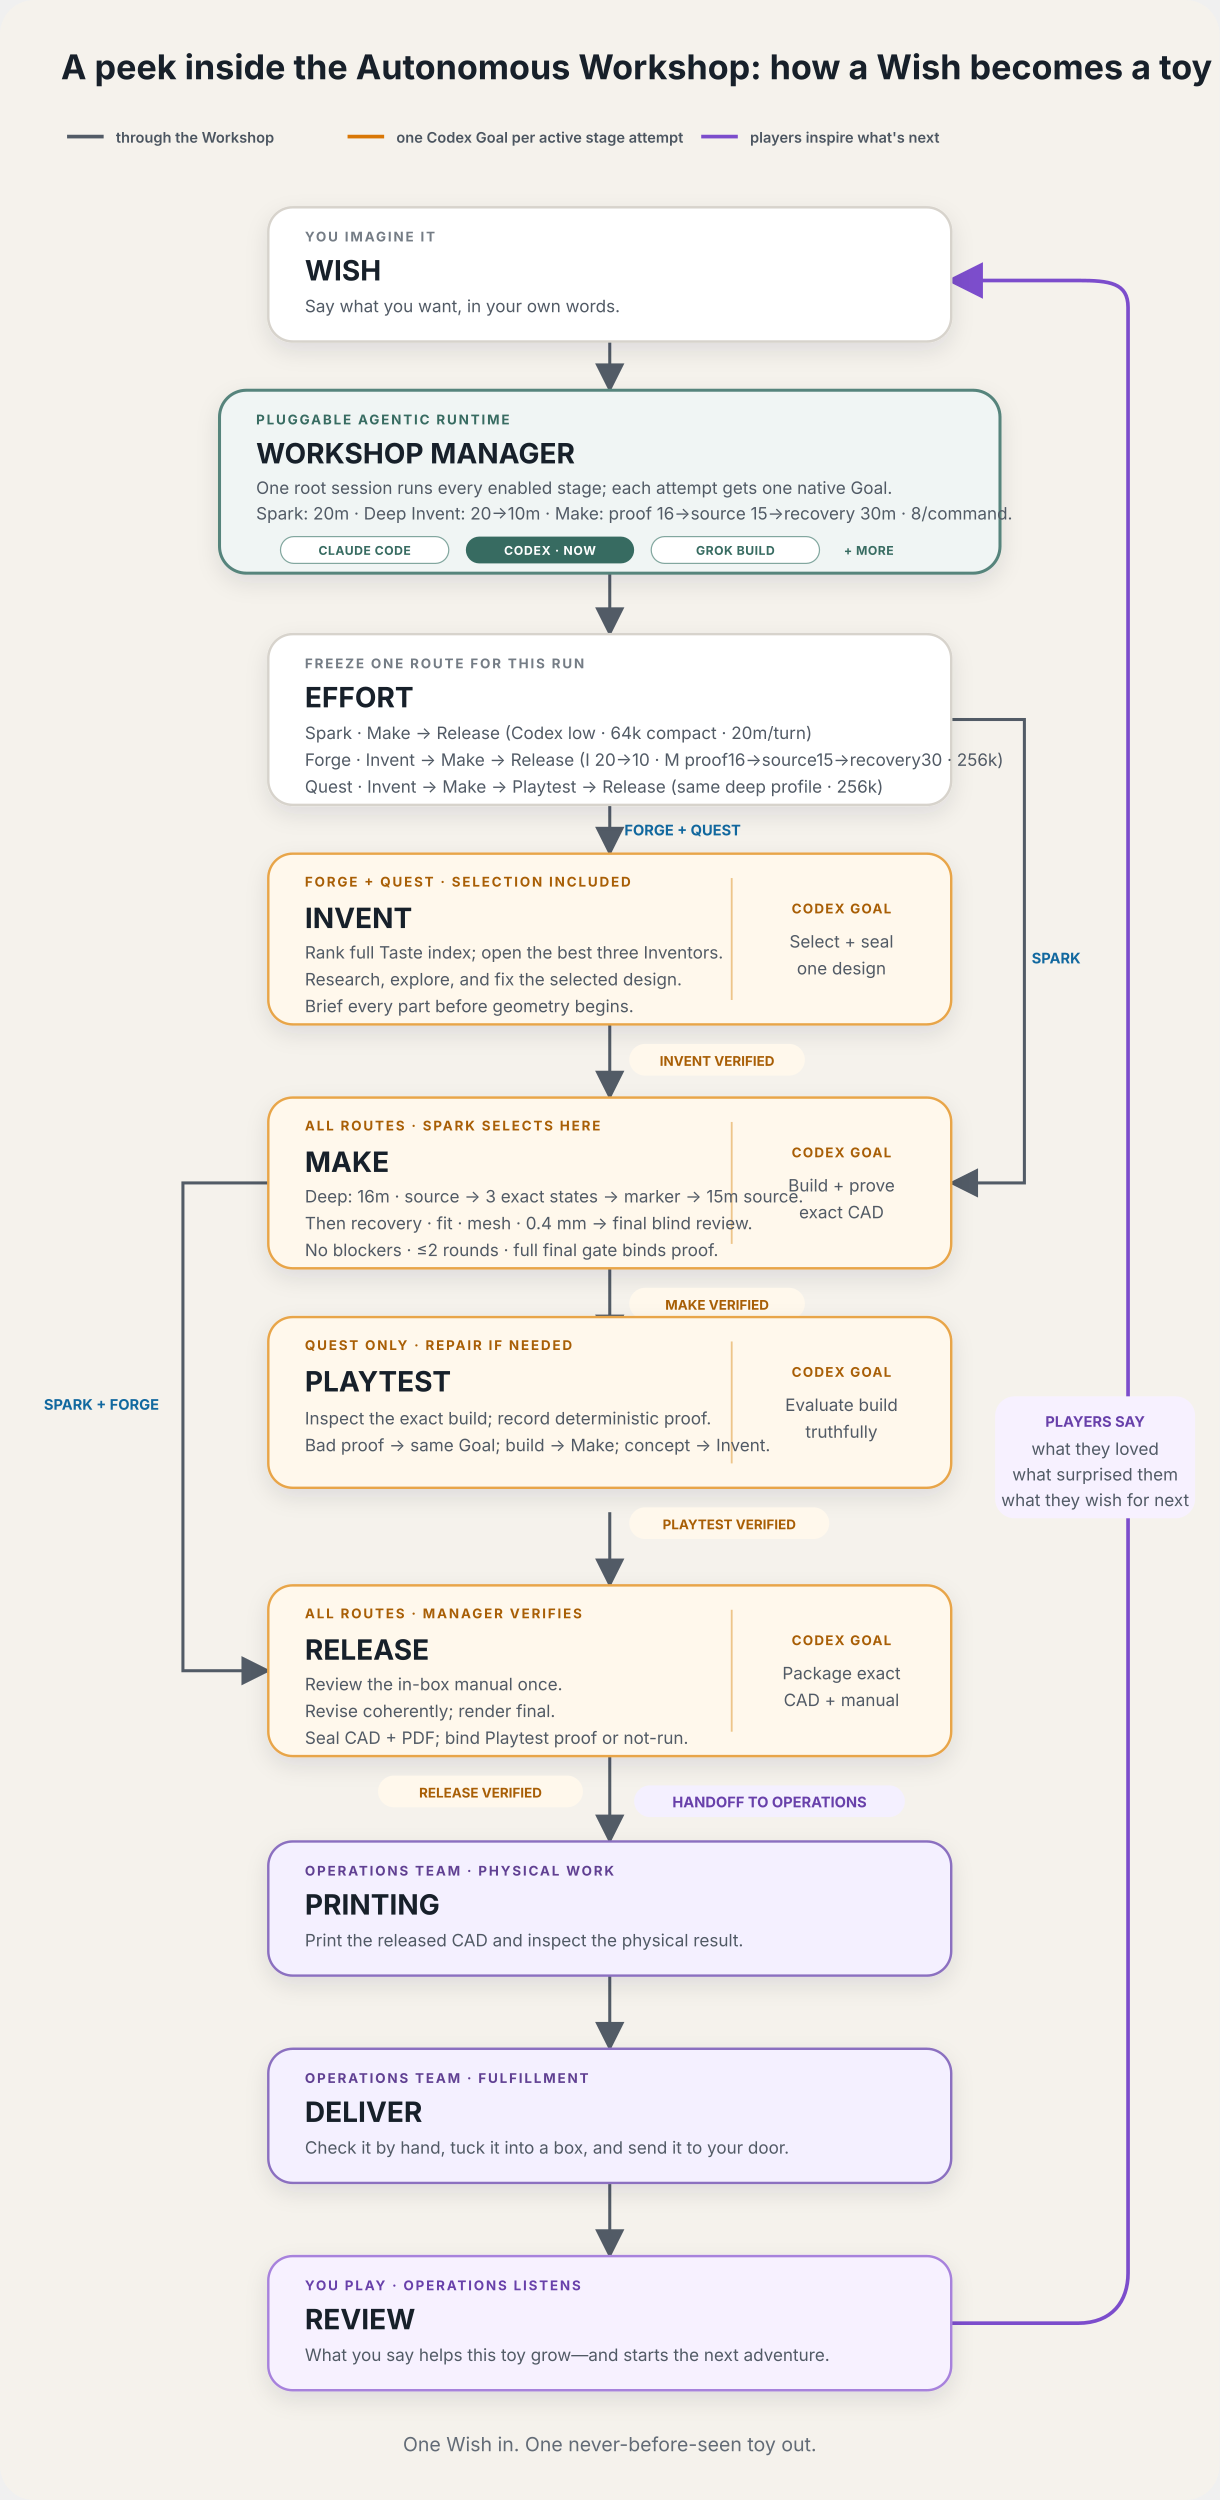
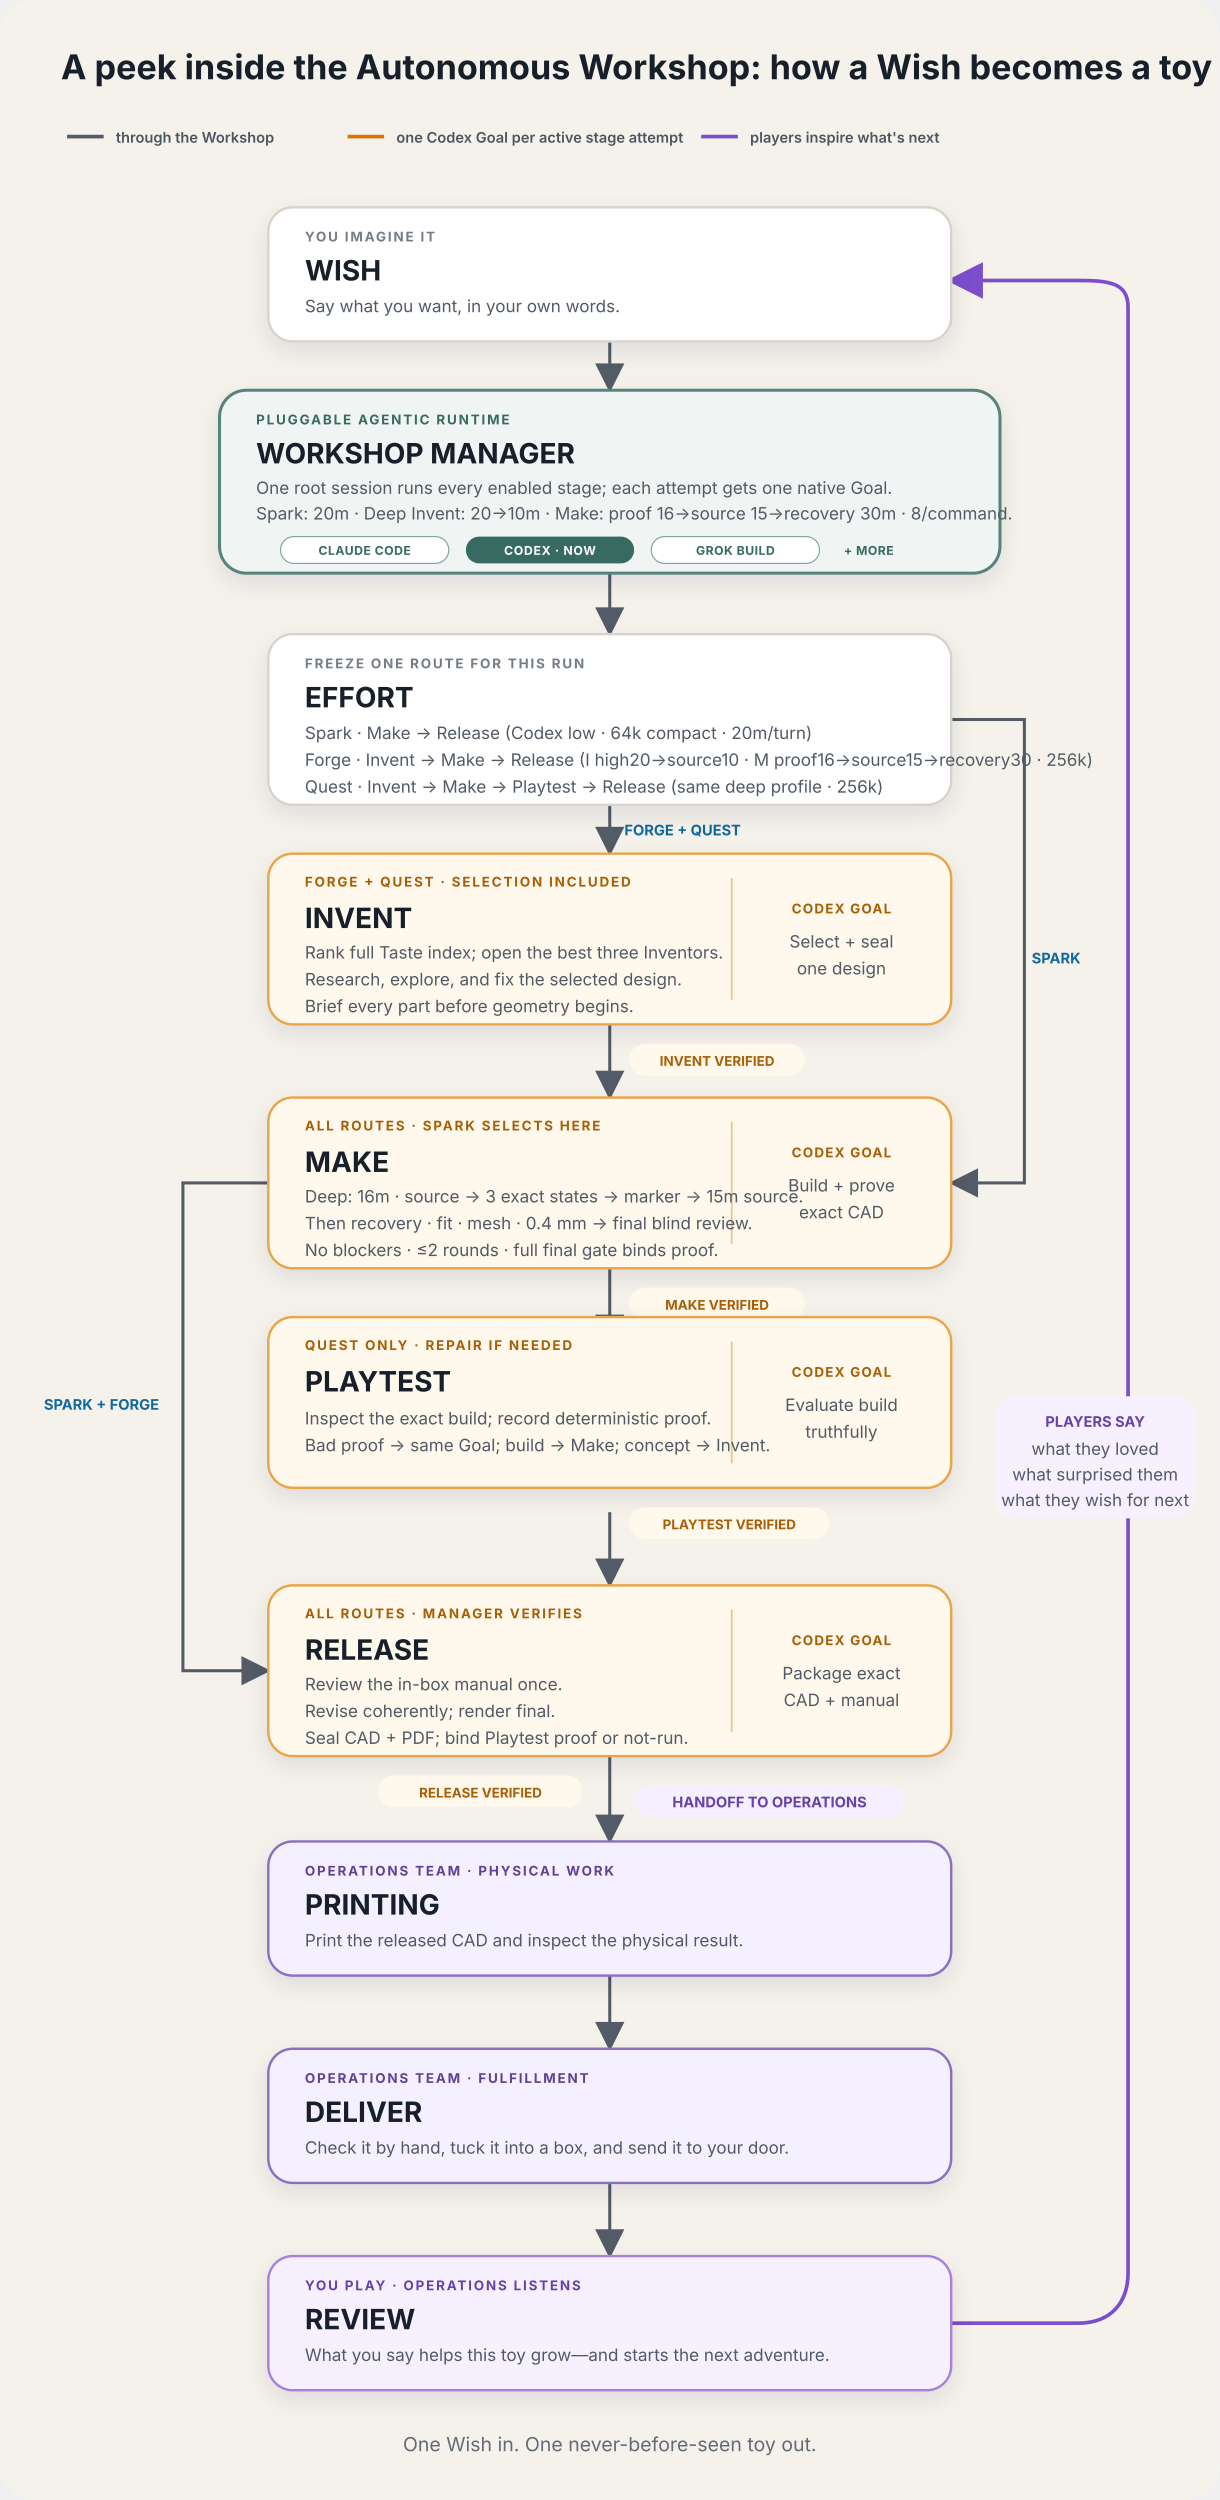
<svg xmlns="http://www.w3.org/2000/svg" viewBox="0 0 1000 2050" role="img" aria-labelledby="title description">
  <defs>
    <filter id="shadow" x="-20%" y="-20%" width="140%" height="160%">
      <feDropShadow dx="0" dy="7" stdDeviation="9" flood-color="#17202a" flood-opacity="0.10" />
    </filter>
    <marker id="arrow-main" viewBox="0 0 12 12" markerWidth="24" markerHeight="24" refX="11" refY="6" orient="auto" markerUnits="userSpaceOnUse" overflow="visible">
      <polygon points="0,0 12,6 0,12" fill="#525b66" />
    </marker>
    <marker id="arrow-ai" markerWidth="10" markerHeight="10" refX="8" refY="5" orient="auto" markerUnits="strokeWidth">
      <path d="M 0 0 L 10 5 L 0 10 z" fill="#1675b8" />
    </marker>
    <marker id="arrow-human" markerWidth="10" markerHeight="10" refX="8" refY="5" orient="auto" markerUnits="strokeWidth">
      <path d="M 0 0 L 10 5 L 0 10 z" fill="#7c4dcc" />
    </marker>
    <style>
      .title { font: 700 28px -apple-system, BlinkMacSystemFont, "Segoe UI", sans-serif; fill: #17202a; }
      .subtitle { font: 400 16px -apple-system, BlinkMacSystemFont, "Segoe UI", sans-serif; fill: #626b76; }
      .legend { font: 600 12px -apple-system, BlinkMacSystemFont, "Segoe UI", sans-serif; fill: #4b5560; }
      .node { fill: #ffffff; stroke: #d7d3cc; stroke-width: 2; }
      .node-manager { fill: #f0f5f4; stroke: #56847c; stroke-width: 2.5; }
      .node-internal { fill: #fff8ec; stroke: #e8a548; stroke-width: 2; }
      .node-ai { fill: #eef8ff; stroke: #67aee0; stroke-width: 2; }
      .node-human { fill: #f7f1ff; stroke: #a782dc; stroke-width: 2; }
      .node-ops { fill: #f4f0ff; stroke: #8b6fc0; stroke-width: 2; }
      .eyebrow { font: 700 11px -apple-system, BlinkMacSystemFont, "Segoe UI", sans-serif; letter-spacing: 1.5px; fill: #747c85; }
      .eyebrow-manager { fill: #376b61; }
      .eyebrow-internal { fill: #a85e05; }
      .eyebrow-ai { fill: #11689f; }
      .eyebrow-human { fill: #6840aa; }
      .eyebrow-ops { fill: #604092; }
      .heading { font: 700 23px -apple-system, BlinkMacSystemFont, "Segoe UI", sans-serif; fill: #17202a; }
      .body { font: 400 14px -apple-system, BlinkMacSystemFont, "Segoe UI", sans-serif; fill: #515a65; }
      .pill-now { fill: #376b61; }
      .pill-future { fill: #ffffff; stroke: #82a79f; stroke-width: 1; }
      .pill-now-text { font: 700 10px -apple-system, BlinkMacSystemFont, "Segoe UI", sans-serif; letter-spacing: 0.6px; fill: #ffffff; }
      .pill-future-text { font: 700 10px -apple-system, BlinkMacSystemFont, "Segoe UI", sans-serif; letter-spacing: 0.4px; fill: #376b61; }
      .goal-copy { font: 700 11px -apple-system, BlinkMacSystemFont, "Segoe UI", sans-serif; letter-spacing: 1px; fill: #a85e05; }
      .gate { font: 700 11px -apple-system, BlinkMacSystemFont, "Segoe UI", sans-serif; fill: #a85e05; }
      .gate-ai { font: 700 11px -apple-system, BlinkMacSystemFont, "Segoe UI", sans-serif; fill: #11689f; }
      .edge-label-ai { font: 700 12px -apple-system, BlinkMacSystemFont, "Segoe UI", sans-serif; fill: #11689f; }
      .edge-label-human { font: 700 12px -apple-system, BlinkMacSystemFont, "Segoe UI", sans-serif; fill: #6840aa; }
      .flow { fill: none; stroke: #525b66; stroke-width: 2.5; marker-end: url(#arrow-main); }
      .feedback-ai { fill: none; stroke: #1675b8; stroke-width: 3; marker-end: url(#arrow-ai); }
      .feedback-human { fill: none; stroke: #7c4dcc; stroke-width: 3; marker-end: url(#arrow-human); }
    </style>
  </defs>
  <rect width="1000" height="2050" rx="28" fill="#f5f2ec" />
  <text x="50" y="65" class="title">A peek inside the Autonomous Workshop: how a Wish becomes a toy</text>
  <g transform="translate(55 112)">
    <g>
      <line x1="0" y1="0" x2="30" y2="0" stroke="#525b66" stroke-width="3" />
      <text x="40" y="5" class="legend">through the Workshop</text>
    </g>
    <g transform="translate(230 0)">
      <line x1="0" y1="0" x2="30" y2="0" stroke="#d97706" stroke-width="3" />
      <text x="40" y="5" class="legend">one Codex Goal per active stage attempt</text>
    </g>
    <g transform="translate(520 0)">
      <line x1="0" y1="0" x2="30" y2="0" stroke="#7c4dcc" stroke-width="3" />
      <text x="40" y="5" class="legend">players inspire what's next</text>
    </g>
  </g>
  <path class="flow" d="M 500 280 V 320" />
  <path class="flow" d="M 500 470 V 520" />
  <path class="flow" d="M 500 660 V 700" />
  <path class="flow" d="M 500 840 V 900" />
  <path class="flow" d="M 500 1040 V 1100" />
  <path class="flow" d="M 500 1240 V 1300" />
  <path class="flow" d="M 500 1440 V 1510" />
  <path class="flow" d="M 500 1620 V 1680" />
  <path class="flow" d="M 500 1790 V 1850" />
  <path class="flow" d="M 780 590 H 840 V 970 H 780" />
  <path class="flow" d="M 220 970 H 150 V 1370 H 220" />
  <text x="846" y="790" class="edge-label-ai">SPARK</text>
  <text x="36" y="1156" class="edge-label-ai">SPARK + FORGE</text>
  <text x="512" y="685" class="edge-label-ai">FORGE + QUEST</text>
  <path class="feedback-human" d="M 780 1905 H 884 C 912 1905, 925 1887, 925 1864 V 252 C 925 232, 910 230, 884 230 H 782" />
  <g>
    <rect x="816" y="1145" width="164" height="100" rx="16" fill="#f7f1ff" />
    <text x="898" y="1170" text-anchor="middle" class="edge-label-human">PLAYERS SAY</text>
    <text x="898" y="1193" text-anchor="middle" class="body">what they loved</text>
    <text x="898" y="1214" text-anchor="middle" class="body">what surprised them</text>
    <text x="898" y="1235" text-anchor="middle" class="body">what they wish for next</text>
  </g>
  <g filter="url(#shadow)">
    <rect class="node" x="220" y="170" width="560" height="110" rx="20" />
  </g>
  <text x="250" y="198" class="eyebrow">YOU IMAGINE IT</text>
  <text x="250" y="230" class="heading">WISH</text>
  <text x="250" y="256" class="body">Say what you want, in your own words.</text>
  <g filter="url(#shadow)">
    <rect class="node-manager" x="180" y="320" width="640" height="150" rx="22" />
  </g>
  <text x="210" y="348" class="eyebrow eyebrow-manager">PLUGGABLE AGENTIC RUNTIME</text>
  <text x="210" y="380" class="heading">WORKSHOP MANAGER</text>
  <text x="210" y="405" class="body">One root session runs every enabled stage; each attempt gets one native Goal.</text>
  <text x="210" y="426" class="body">Spark: 20m · Deep Invent: 20→10m · Make: proof 16→source 15→recovery 30m · 8/command.</text>
  <rect x="230" y="440" width="138" height="22" rx="11" class="pill-future" />
  <text x="299" y="455" text-anchor="middle" class="pill-future-text">CLAUDE CODE</text>
  <rect x="382" y="440" width="138" height="22" rx="11" class="pill-now" />
  <text x="451" y="455" text-anchor="middle" class="pill-now-text">CODEX · NOW</text>
  <rect x="534" y="440" width="138" height="22" rx="11" class="pill-future" />
  <text x="603" y="455" text-anchor="middle" class="pill-future-text">GROK BUILD</text>
  <text x="692" y="455" class="pill-future-text">+ MORE</text>
  <g filter="url(#shadow)">
    <rect class="node" x="220" y="520" width="560" height="140" rx="20" />
  </g>
  <text x="250" y="548" class="eyebrow">FREEZE ONE ROUTE FOR THIS RUN</text>
  <text x="250" y="580" class="heading">EFFORT</text>
  <text x="250" y="606" class="body">Spark · Make → Release (Codex low · 64k compact · 20m/turn)</text>
-   <text x="250" y="628" class="body">Forge · Invent → Make → Release (I 20→10 · M proof16→source15→recovery30 · 256k)</text>
+   <text x="250" y="628" class="body">Forge · Invent → Make → Release (I high20→source10 · M proof16→source15→recovery30 · 256k)</text>
  <text x="250" y="650" class="body">Quest · Invent → Make → Playtest → Release (same deep profile · 256k)</text>
  <g filter="url(#shadow)">
    <rect class="node-internal" x="220" y="700" width="560" height="140" rx="20" />
  </g>
  <line x1="600" y1="720" x2="600" y2="820" stroke="#edc58a" stroke-width="1.5" />
  <text x="250" y="727" class="eyebrow eyebrow-internal">FORGE + QUEST · SELECTION INCLUDED</text>
  <text x="250" y="761" class="heading">INVENT</text>
  <text x="250" y="786" class="body">Rank full Taste index; open the best three Inventors.</text>
  <text x="250" y="808" class="body">Research, explore, and fix the selected design.</text>
  <text x="250" y="830" class="body">Brief every part before geometry begins.</text>
  <text x="690" y="749" text-anchor="middle" class="goal-copy">CODEX GOAL</text>
  <text x="690" y="777" text-anchor="middle" class="body">Select + seal</text>
  <text x="690" y="799" text-anchor="middle" class="body">one design</text>
  <rect x="516" y="856" width="144" height="26" rx="13" fill="#fff8ec" />
  <text x="588" y="874" text-anchor="middle" class="gate">INVENT VERIFIED</text>
  <g filter="url(#shadow)">
    <rect class="node-internal" x="220" y="900" width="560" height="140" rx="20" />
  </g>
  <line x1="600" y1="920" x2="600" y2="1020" stroke="#edc58a" stroke-width="1.5" />
  <text x="250" y="927" class="eyebrow eyebrow-internal">ALL ROUTES · SPARK SELECTS HERE</text>
  <text x="250" y="961" class="heading">MAKE</text>
  <text x="250" y="986" class="body">Deep: 16m · source → 3 exact states → marker → 15m source.</text>
  <text x="250" y="1008" class="body">Then recovery · fit · mesh · 0.4 mm → final blind review.</text>
  <text x="250" y="1030" class="body">No blockers · ≤2 rounds · full final gate binds proof.</text>
  <text x="690" y="949" text-anchor="middle" class="goal-copy">CODEX GOAL</text>
  <text x="690" y="977" text-anchor="middle" class="body">Build + prove</text>
  <text x="690" y="999" text-anchor="middle" class="body">exact CAD</text>
  <rect x="516" y="1056" width="144" height="26" rx="13" fill="#fff8ec" />
  <text x="588" y="1074" text-anchor="middle" class="gate">MAKE VERIFIED</text>
  <g filter="url(#shadow)">
    <rect class="node-internal" x="220" y="1080" width="560" height="140" rx="20" />
  </g>
  <line x1="600" y1="1100" x2="600" y2="1200" stroke="#edc58a" stroke-width="1.5" />
  <text x="250" y="1107" class="eyebrow eyebrow-internal">QUEST ONLY · REPAIR IF NEEDED</text>
  <text x="250" y="1141" class="heading">PLAYTEST</text>
  <text x="250" y="1168" class="body">Inspect the exact build; record deterministic proof.</text>
  <text x="250" y="1190" class="body">Bad proof → same Goal; build → Make; concept → Invent.</text>
  <text x="690" y="1129" text-anchor="middle" class="goal-copy">CODEX GOAL</text>
  <text x="690" y="1157" text-anchor="middle" class="body">Evaluate build</text>
  <text x="690" y="1179" text-anchor="middle" class="body">truthfully</text>
  <rect x="516" y="1236" width="164" height="26" rx="13" fill="#fff8ec" />
  <text x="598" y="1254" text-anchor="middle" class="gate">PLAYTEST VERIFIED</text>
  <g filter="url(#shadow)">
    <rect class="node-internal" x="220" y="1300" width="560" height="140" rx="20" />
  </g>
  <line x1="600" y1="1320" x2="600" y2="1420" stroke="#edc58a" stroke-width="1.5" />
  <text x="250" y="1327" class="eyebrow eyebrow-internal">ALL ROUTES · MANAGER VERIFIES</text>
  <text x="250" y="1361" class="heading">RELEASE</text>
  <text x="250" y="1386" class="body">Review the in-box manual once.</text>
  <text x="250" y="1408" class="body">Revise coherently; render final.</text>
  <text x="250" y="1430" class="body">Seal CAD + PDF; bind Playtest proof or not-run.</text>
  <text x="690" y="1349" text-anchor="middle" class="goal-copy">CODEX GOAL</text>
  <text x="690" y="1377" text-anchor="middle" class="body">Package exact</text>
  <text x="690" y="1399" text-anchor="middle" class="body">CAD + manual</text>
  <rect x="310" y="1456" width="168" height="26" rx="13" fill="#fff8ec" />
  <text x="394" y="1474" text-anchor="middle" class="gate">RELEASE VERIFIED</text>
  <rect x="520" y="1464" width="222" height="26" rx="13" fill="#f4f0ff" />
  <text x="631" y="1482" text-anchor="middle" class="edge-label-human">HANDOFF TO OPERATIONS</text>
  <g filter="url(#shadow)">
    <rect class="node-ops" x="220" y="1510" width="560" height="110" rx="20" />
  </g>
  <text x="250" y="1538" class="eyebrow eyebrow-ops">OPERATIONS TEAM · PHYSICAL WORK</text>
  <text x="250" y="1570" class="heading">PRINTING</text>
  <text x="250" y="1596" class="body">Print the released CAD and inspect the physical result.</text>
  <g filter="url(#shadow)">
    <rect class="node-ops" x="220" y="1680" width="560" height="110" rx="20" />
  </g>
  <text x="250" y="1708" class="eyebrow eyebrow-ops">OPERATIONS TEAM · FULFILLMENT</text>
  <text x="250" y="1740" class="heading">DELIVER</text>
  <text x="250" y="1766" class="body">Check it by hand, tuck it into a box, and send it to your door.</text>
  <g filter="url(#shadow)">
    <rect class="node-human" x="220" y="1850" width="560" height="110" rx="20" />
  </g>
  <text x="250" y="1878" class="eyebrow eyebrow-human">YOU PLAY · OPERATIONS LISTENS</text>
  <text x="250" y="1910" class="heading">REVIEW</text>
  <text x="250" y="1936" class="body">What you say helps this toy grow—and starts the next adventure.</text>
  <text x="500" y="2010" text-anchor="middle" class="subtitle">One Wish in. One never-before-seen toy out.</text>
</svg>
